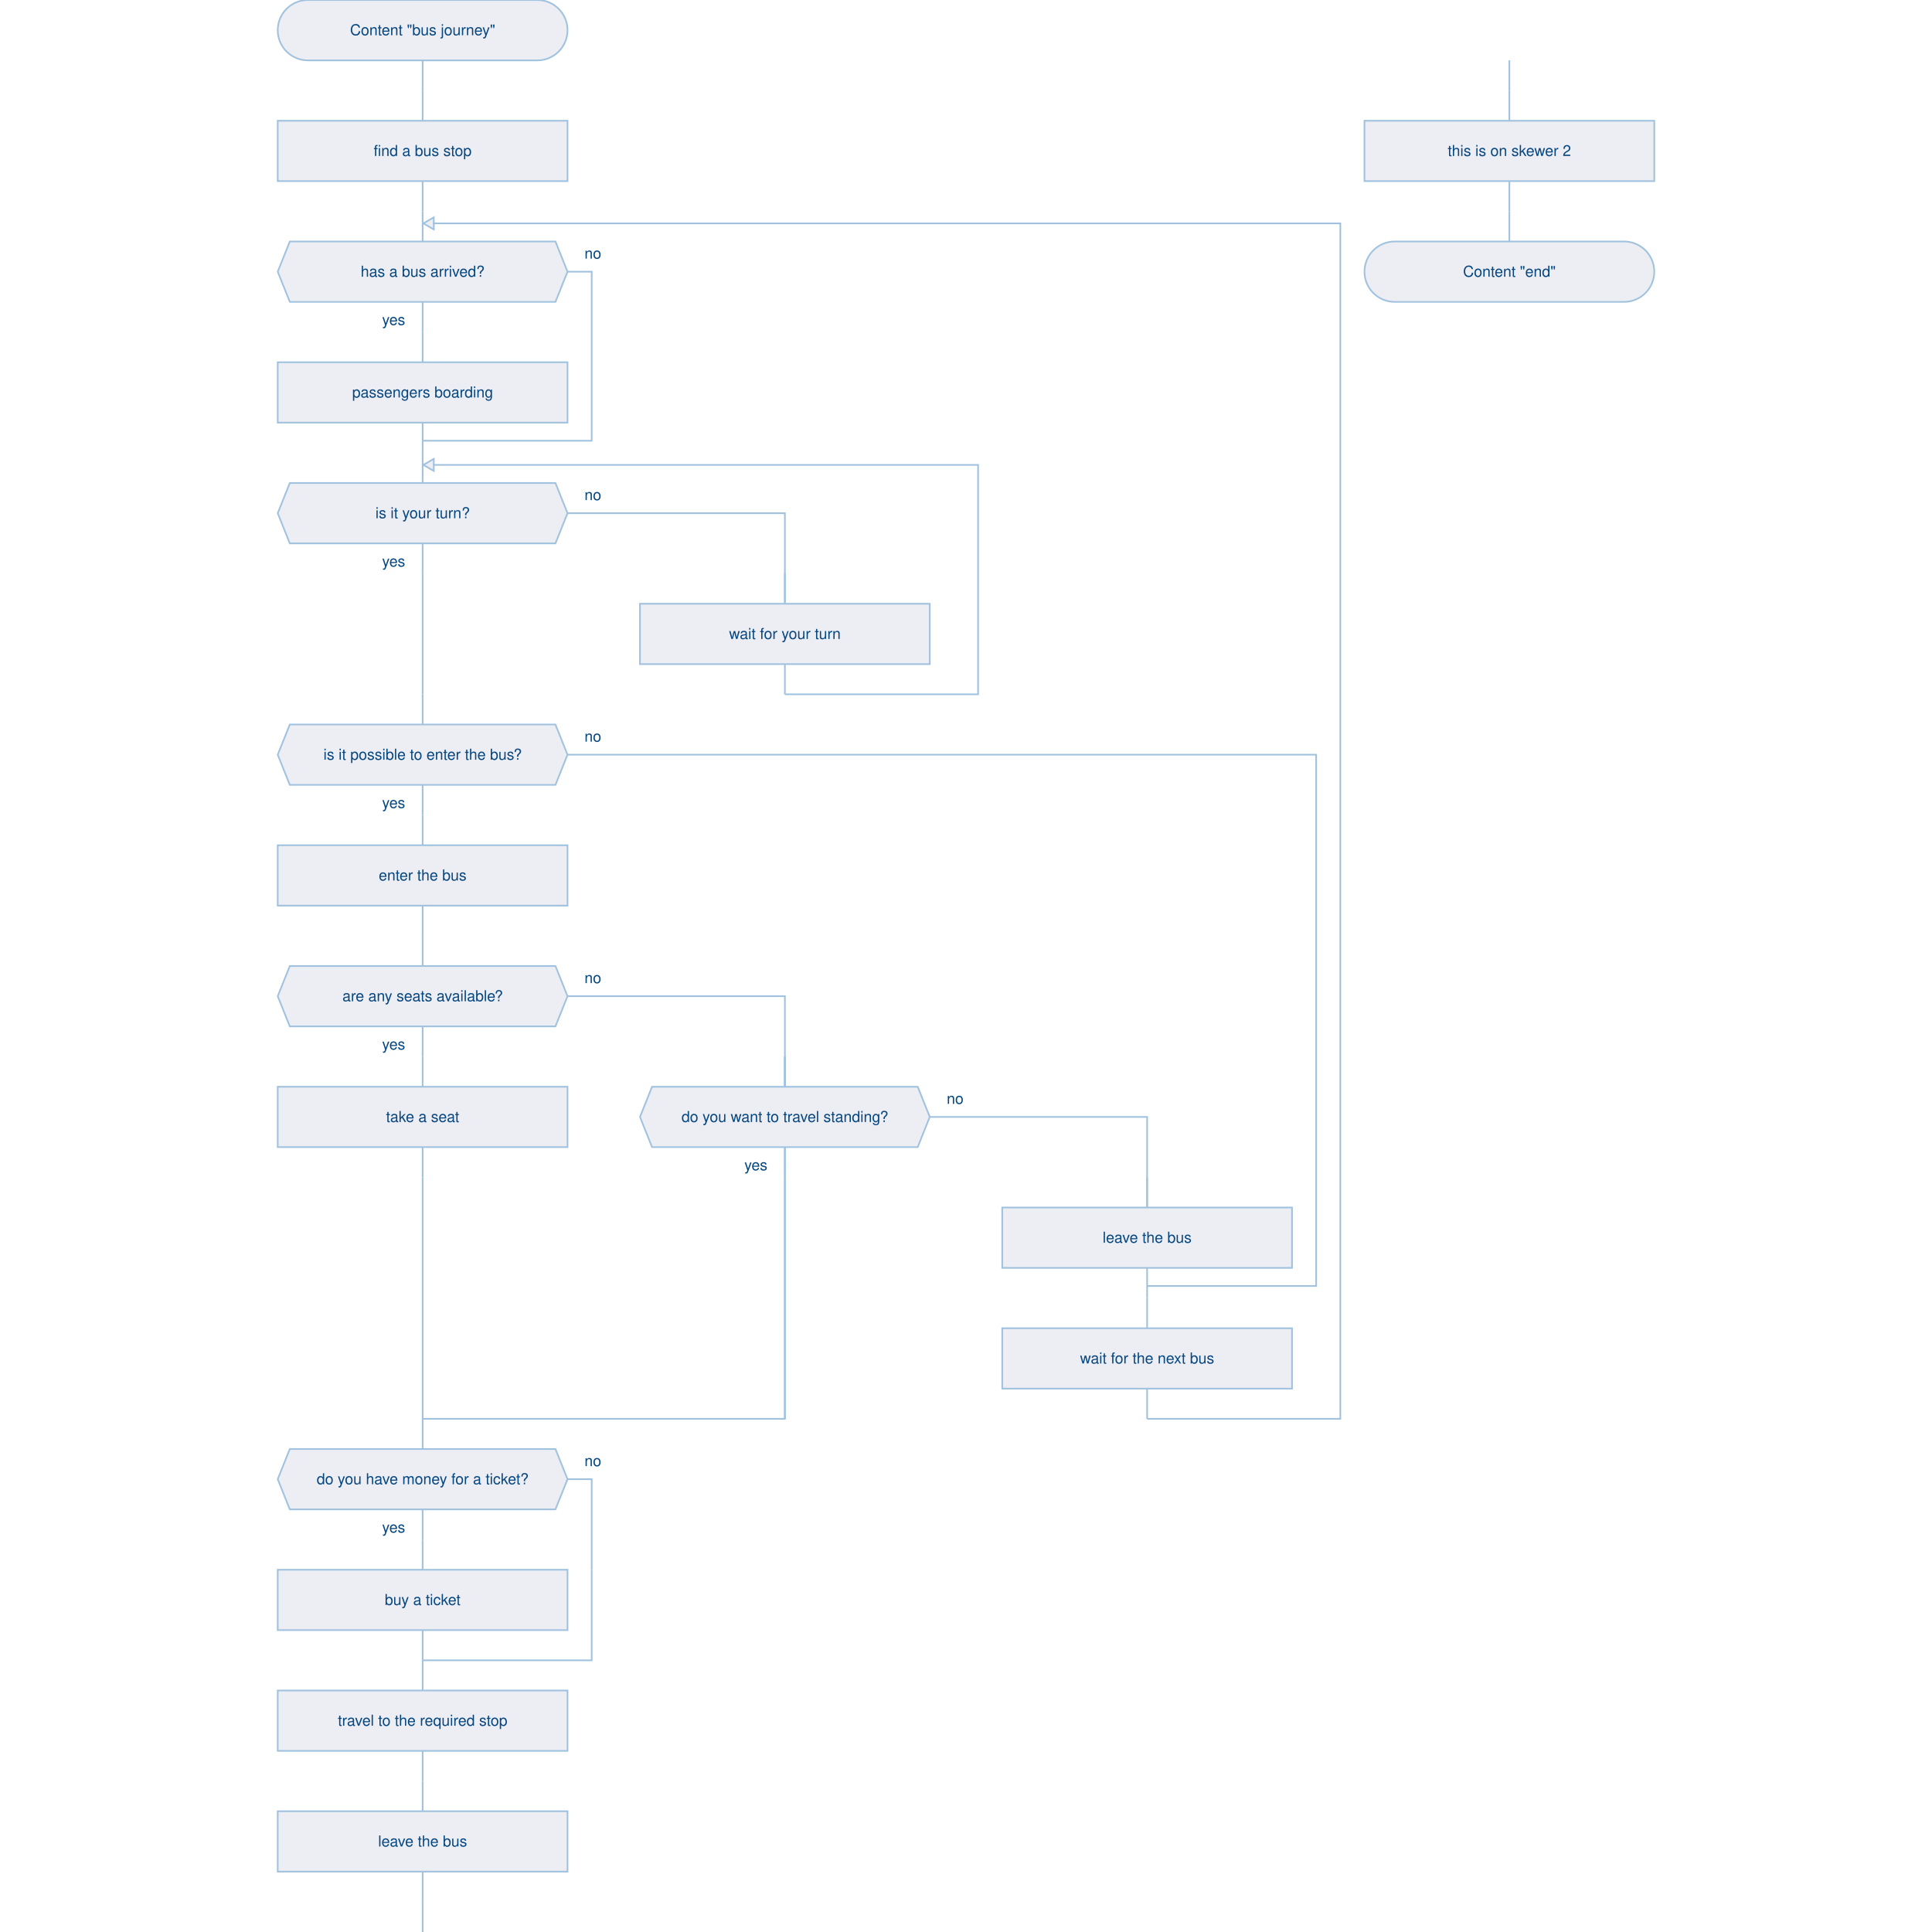
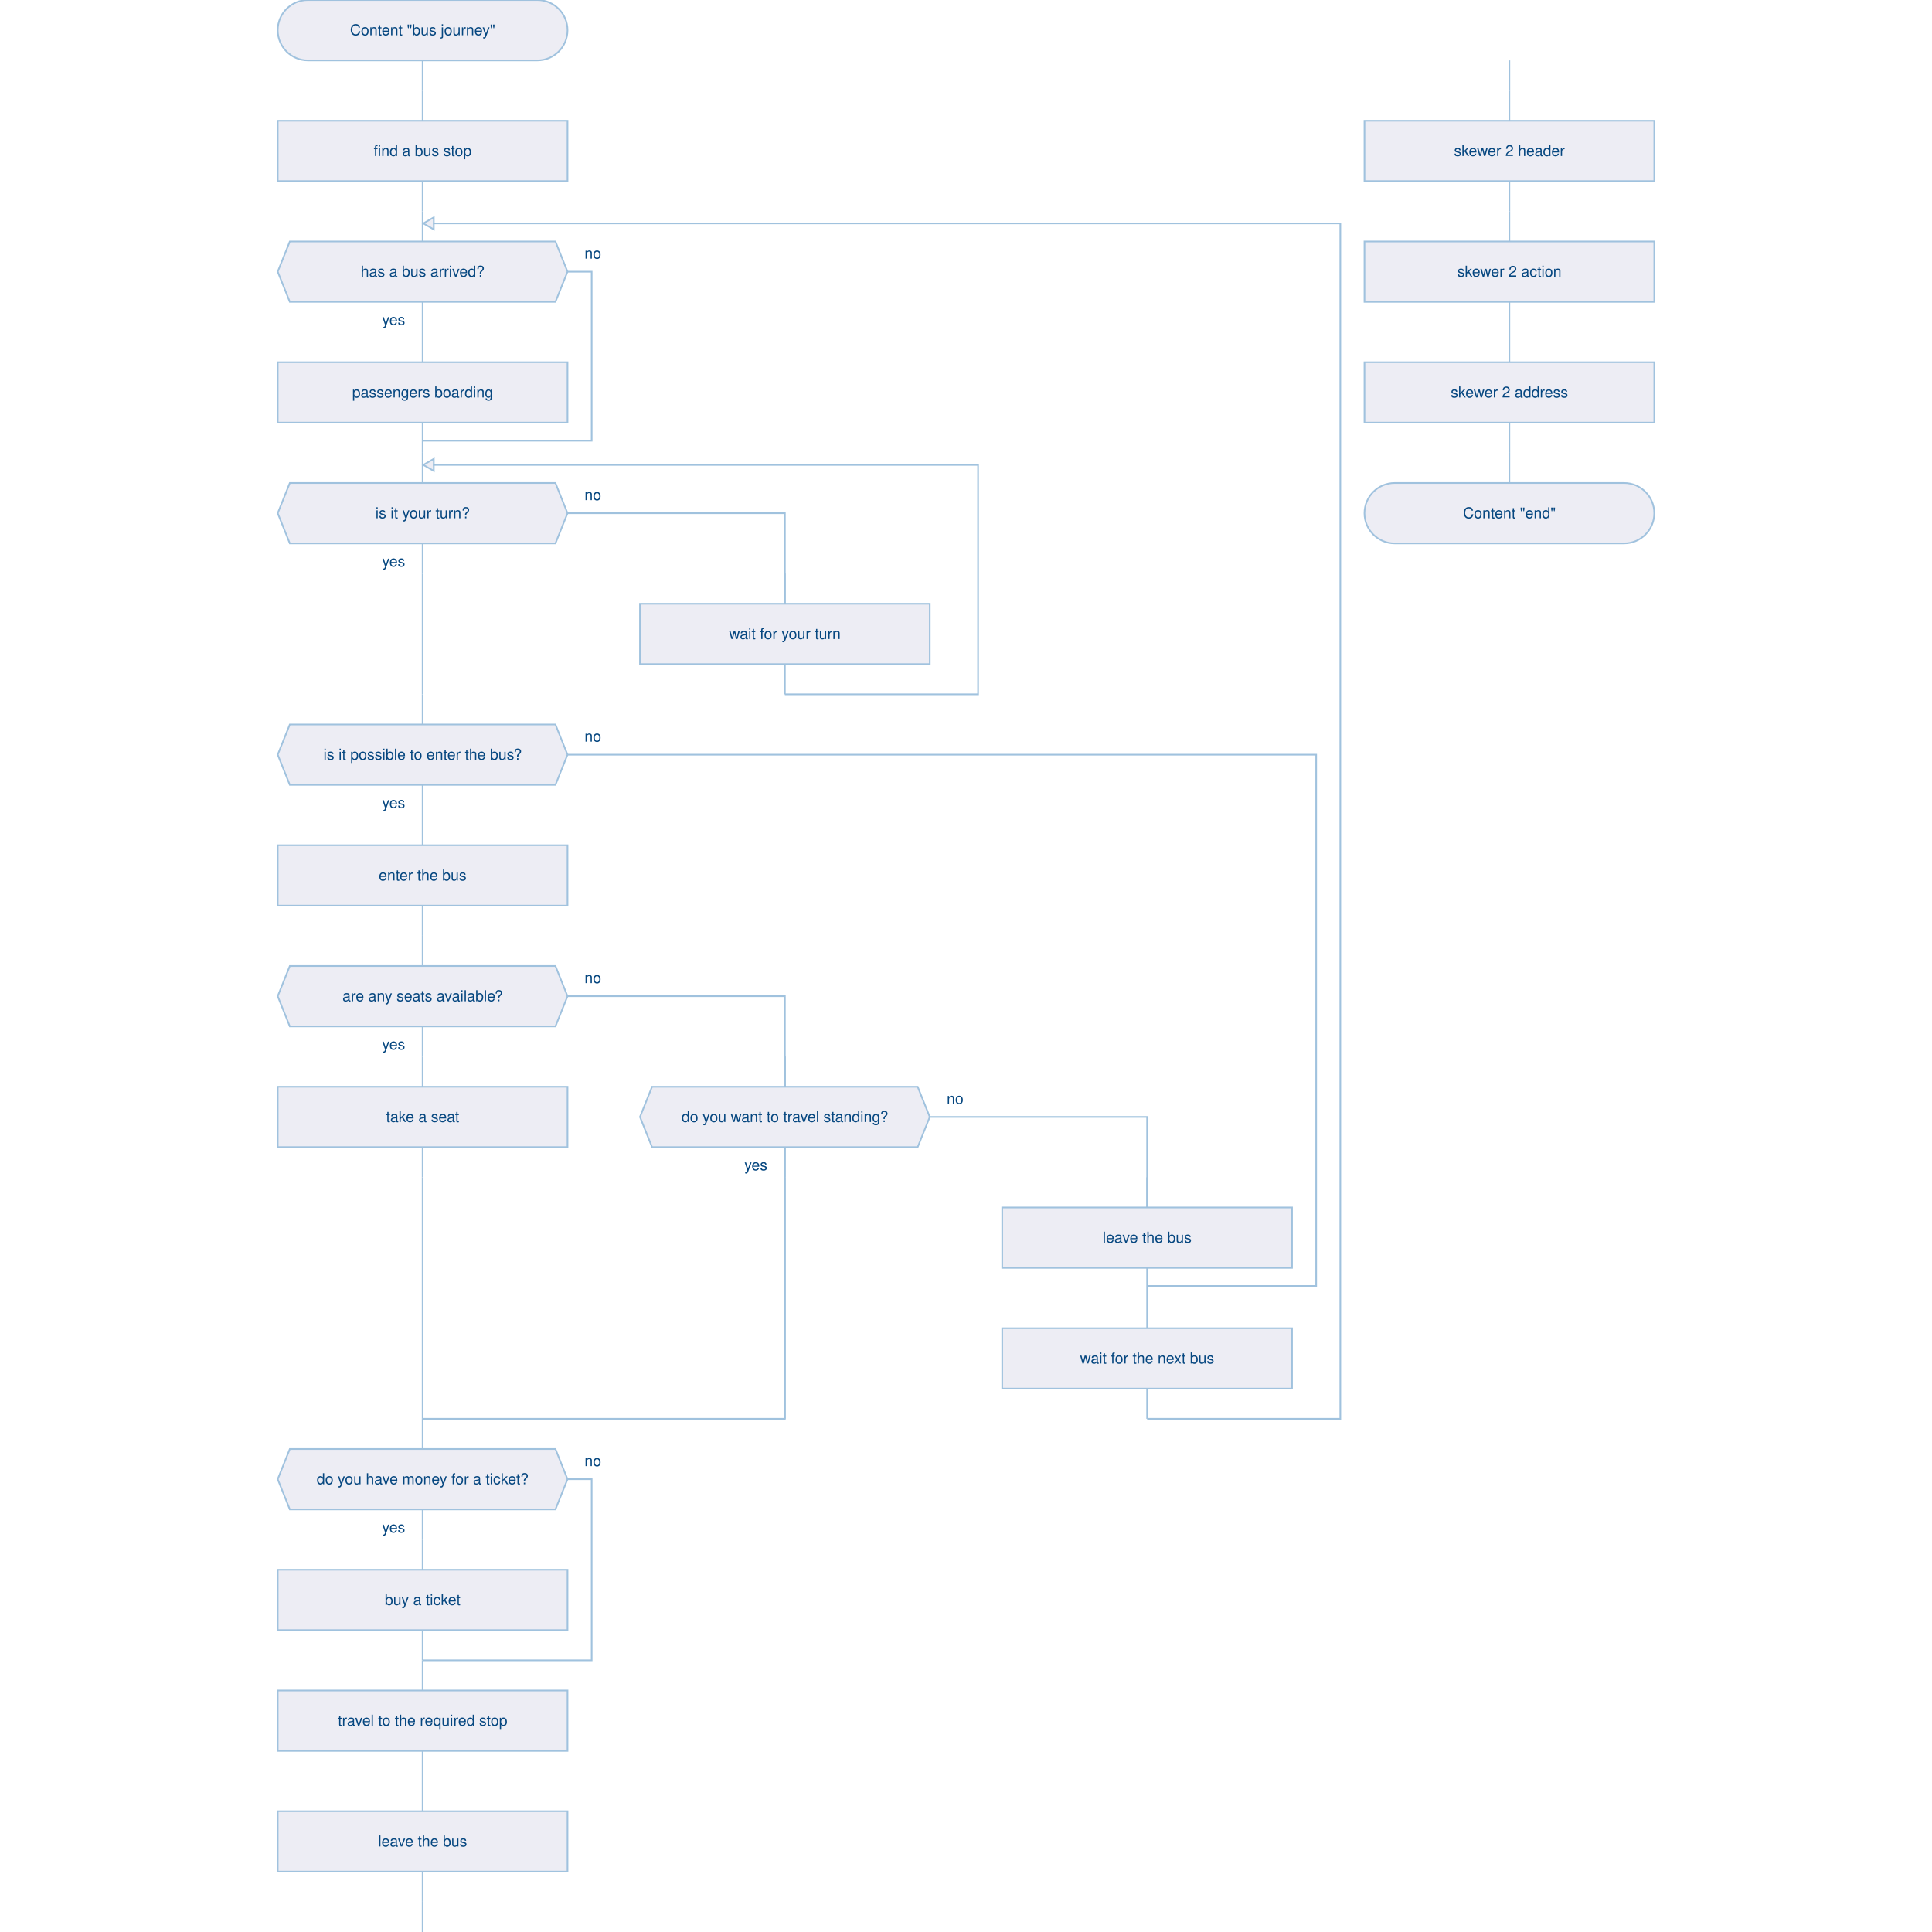
<svg xmlns="http://www.w3.org/2000/svg" font-size="1" viewBox="0.0 0.0 1000.0 1000.0" stroke="rgb(0,0,0)" width="1000" stroke-opacity="1" height="1000" version="1.1">
  <defs />
  <g stroke-linejoin="miter" fill-opacity="1.0" fill="rgb(237,237,244)" stroke="rgb(160,194,222)" stroke-linecap="butt" stroke-miterlimit="10.0" stroke-opacity="1.0" stroke-width="0.844">
-     <path d="M 856.25,140.625 h 0 c 0,-8.629 -6.996,-15.625 -15.625 -15.625h -118.75 c -8.629,-0 -15.625,6.996 -15.625 15.625h 0 c -0,8.629 6.996,15.625 15.625 15.625h 118.75 c 8.629,0 15.625,-6.996 15.625 -15.625Z" />
-   </g>
-   <g stroke-linejoin="miter" fill-opacity="1.0" font-size="7.812px" fill="rgb(6,71,128)" stroke="rgb(0,0,0)" font-weight="300" font-family="helvetica" stroke-linecap="butt" stroke-miterlimit="10.0" stroke-opacity="1.0" stroke-width="3.376">
-     <text transform="matrix(1,0,0,1,781.25,140.625)" stroke="none" dominant-baseline="middle" text-anchor="middle">Content "end"</text>
+     <path d="M 856.25,265.625 h 0 c 0,-8.629 -6.996,-15.625 -15.625 -15.625h -118.75 c -8.629,-0 -15.625,6.996 -15.625 15.625h 0 c -0,8.629 6.996,15.625 15.625 15.625h 118.75 c 8.629,0 15.625,-6.996 15.625 -15.625Z" />
+   </g>
+   <g stroke-linejoin="miter" fill-opacity="1.0" font-size="7.812px" fill="rgb(6,71,128)" stroke="rgb(0,0,0)" font-weight="300" font-family="helvetica" stroke-linecap="butt" stroke-miterlimit="10.0" stroke-opacity="1.0" stroke-width="3.376">
+     <text transform="matrix(1,0,0,1,781.25,265.625)" stroke="none" dominant-baseline="middle" text-anchor="middle">Content "end"</text>
+   </g>
+   <g stroke-linejoin="miter" fill-opacity="0.0" fill="rgb(0,0,0)" stroke="rgb(160,194,222)" stroke-linecap="butt" stroke-miterlimit="10.0" stroke-opacity="1.0" stroke-width="0.844">
+     <path d="M 781.25,234.375 v 15.625 " />
+   </g>
+   <g stroke-linejoin="miter" fill-opacity="1.0" fill="rgb(237,237,244)" stroke="rgb(160,194,222)" stroke-linecap="butt" stroke-miterlimit="10.0" stroke-opacity="1.0" stroke-width="0.844">
+     <path d="M 706.25,187.5 h 150 v 31.25 h -150 v -31.25 Z" />
+   </g>
+   <g stroke-linejoin="miter" fill-opacity="1.0" font-size="7.812px" fill="rgb(6,71,128)" stroke="rgb(0,0,0)" font-weight="300" font-family="helvetica" stroke-linecap="butt" stroke-miterlimit="10.0" stroke-opacity="1.0" stroke-width="3.376">
+     <text transform="matrix(1,0,0,1,781.25,203.125)" stroke="none" dominant-baseline="middle" text-anchor="middle">skewer 2 address</text>
+   </g>
+   <g stroke-linejoin="miter" fill-opacity="0.0" fill="rgb(0,0,0)" stroke="rgb(160,194,222)" stroke-linecap="butt" stroke-miterlimit="10.0" stroke-opacity="1.0" stroke-width="0.844">
+     <path d="M 781.25,218.75 v 15.625 " />
+   </g>
+   <g stroke-linejoin="miter" fill-opacity="1.0" fill="rgb(237,237,244)" stroke="rgb(160,194,222)" stroke-linecap="butt" stroke-miterlimit="10.0" stroke-opacity="1.0" stroke-width="0.844">
+     <path d="M 706.25,125 h 150 v 31.25 h -150 v -31.25 Z" />
+   </g>
+   <g stroke-linejoin="miter" fill-opacity="1.0" font-size="7.812px" fill="rgb(6,71,128)" stroke="rgb(0,0,0)" font-weight="300" font-family="helvetica" stroke-linecap="butt" stroke-miterlimit="10.0" stroke-opacity="1.0" stroke-width="3.376">
+     <text transform="matrix(1,0,0,1,781.25,140.625)" stroke="none" dominant-baseline="middle" text-anchor="middle">skewer 2 action</text>
+   </g>
+   <g stroke-linejoin="miter" fill-opacity="0.0" fill="rgb(0,0,0)" stroke="rgb(160,194,222)" stroke-linecap="butt" stroke-miterlimit="10.0" stroke-opacity="1.0" stroke-width="0.844">
+     <path d="M 781.25,156.25 v 15.625 " />
+   </g>
+   <g stroke-linejoin="miter" fill-opacity="1.0" fill="rgb(237,237,244)" stroke="rgb(160,194,222)" stroke-linecap="butt" stroke-miterlimit="10.0" stroke-opacity="1.0" stroke-width="0.844">
+     <path d="M 706.25,62.5 h 150 v 31.25 h -150 v -31.25 Z" />
+   </g>
+   <g stroke-linejoin="miter" fill-opacity="1.0" font-size="7.812px" fill="rgb(6,71,128)" stroke="rgb(0,0,0)" font-weight="300" font-family="helvetica" stroke-linecap="butt" stroke-miterlimit="10.0" stroke-opacity="1.0" stroke-width="3.376">
+     <text transform="matrix(1,0,0,1,781.25,78.125)" stroke="none" dominant-baseline="middle" text-anchor="middle">skewer 2 header</text>
+   </g>
+   <g stroke-linejoin="miter" fill-opacity="0.0" fill="rgb(0,0,0)" stroke="rgb(160,194,222)" stroke-linecap="butt" stroke-miterlimit="10.0" stroke-opacity="1.0" stroke-width="0.844">
+     <path d="M 781.25,93.75 v 15.625 " />
+   </g>
+   <g stroke-linejoin="miter" fill-opacity="0.0" fill="rgb(0,0,0)" stroke="rgb(160,194,222)" stroke-linecap="butt" stroke-miterlimit="10.0" stroke-opacity="1.0" stroke-width="0.844">
+     <path d="M 781.25,46.875 v 15.625 " />
  </g>
  <g stroke-linejoin="miter" fill-opacity="0.0" fill="rgb(0,0,0)" stroke="rgb(160,194,222)" stroke-linecap="butt" stroke-miterlimit="10.0" stroke-opacity="1.0" stroke-width="0.844">
    <path d="M 781.25,109.375 v 15.625 " />
  </g>
-   <g stroke-linejoin="miter" fill-opacity="1.0" fill="rgb(237,237,244)" stroke="rgb(160,194,222)" stroke-linecap="butt" stroke-miterlimit="10.0" stroke-opacity="1.0" stroke-width="0.844">
-     <path d="M 706.25,62.5 h 150 v 31.25 h -150 v -31.25 Z" />
-   </g>
-   <g stroke-linejoin="miter" fill-opacity="1.0" font-size="7.812px" fill="rgb(6,71,128)" stroke="rgb(0,0,0)" font-weight="300" font-family="helvetica" stroke-linecap="butt" stroke-miterlimit="10.0" stroke-opacity="1.0" stroke-width="3.376">
-     <text transform="matrix(1,0,0,1,781.25,78.125)" stroke="none" dominant-baseline="middle" text-anchor="middle">this is on skewer 2</text>
-   </g>
-   <g stroke-linejoin="miter" fill-opacity="0.0" fill="rgb(0,0,0)" stroke="rgb(160,194,222)" stroke-linecap="butt" stroke-miterlimit="10.0" stroke-opacity="1.0" stroke-width="0.844">
-     <path d="M 781.25,93.75 v 15.625 " />
-   </g>
-   <g stroke-linejoin="miter" fill-opacity="0.0" fill="rgb(0,0,0)" stroke="rgb(160,194,222)" stroke-linecap="butt" stroke-miterlimit="10.0" stroke-opacity="1.0" stroke-width="0.844">
-     <path d="M 781.25,46.875 v 15.625 " />
+   <g stroke-linejoin="miter" fill-opacity="0.0" fill="rgb(0,0,0)" stroke="rgb(160,194,222)" stroke-linecap="butt" stroke-miterlimit="10.0" stroke-opacity="1.0" stroke-width="0.844">
+     <path d="M 781.25,171.875 v 15.625 " />
  </g>
  <g stroke-linejoin="miter" fill-opacity="0.0" fill="rgb(0,0,0)" stroke="rgb(160,194,222)" stroke-linecap="butt" stroke-miterlimit="10.0" stroke-opacity="1.0" stroke-width="0.844">
    <path d="M 781.25,31.25 v 15.625 " />
  </g>
  <g stroke-linejoin="miter" fill-opacity="0.0" fill="rgb(0,0,0)" stroke="rgb(160,194,222)" stroke-linecap="butt" stroke-miterlimit="10.0" stroke-opacity="1.0" stroke-width="0.844">
    <path d="M 218.75,984.375 v 15.625 " />
  </g>
  <g stroke-linejoin="miter" fill-opacity="1.0" fill="rgb(237,237,244)" stroke="rgb(160,194,222)" stroke-linecap="butt" stroke-miterlimit="10.0" stroke-opacity="1.0" stroke-width="0.844">
    <path d="M 143.75,937.5 h 150 v 31.25 h -150 v -31.25 Z" />
  </g>
  <g stroke-linejoin="miter" fill-opacity="1.0" font-size="7.812px" fill="rgb(6,71,128)" stroke="rgb(0,0,0)" font-weight="300" font-family="helvetica" stroke-linecap="butt" stroke-miterlimit="10.0" stroke-opacity="1.0" stroke-width="3.376">
    <text transform="matrix(1,0,0,1,218.75,953.125)" stroke="none" dominant-baseline="middle" text-anchor="middle">leave the bus</text>
  </g>
  <g stroke-linejoin="miter" fill-opacity="0.0" fill="rgb(0,0,0)" stroke="rgb(160,194,222)" stroke-linecap="butt" stroke-miterlimit="10.0" stroke-opacity="1.0" stroke-width="0.844">
    <path d="M 218.75,968.75 v 15.625 " />
  </g>
  <g stroke-linejoin="miter" fill-opacity="1.0" fill="rgb(237,237,244)" stroke="rgb(160,194,222)" stroke-linecap="butt" stroke-miterlimit="10.0" stroke-opacity="1.0" stroke-width="0.844">
    <path d="M 143.75,875 h 150 v 31.25 h -150 v -31.25 Z" />
  </g>
  <g stroke-linejoin="miter" fill-opacity="1.0" font-size="7.812px" fill="rgb(6,71,128)" stroke="rgb(0,0,0)" font-weight="300" font-family="helvetica" stroke-linecap="butt" stroke-miterlimit="10.0" stroke-opacity="1.0" stroke-width="3.376">
    <text transform="matrix(1,0,0,1,218.75,890.625)" stroke="none" dominant-baseline="middle" text-anchor="middle">travel to the required stop</text>
  </g>
  <g stroke-linejoin="miter" fill-opacity="0.0" fill="rgb(0,0,0)" stroke="rgb(160,194,222)" stroke-linecap="butt" stroke-miterlimit="10.0" stroke-opacity="1.0" stroke-width="0.844">
    <path d="M 218.75,906.25 v 15.625 " />
  </g>
  <g stroke-linejoin="miter" fill-opacity="0.0" fill="rgb(0,0,0)" stroke="rgb(160,194,222)" stroke-linecap="butt" stroke-miterlimit="10.0" stroke-opacity="1.0" stroke-width="0.844">
    <path d="M 306.25,812.5 v 46.875 h -87.5 " />
  </g>
  <g stroke-linejoin="miter" fill-opacity="0.0" fill="rgb(0,0,0)" stroke="rgb(160,194,222)" stroke-linecap="butt" stroke-miterlimit="10.0" stroke-opacity="1.0" stroke-width="0.844">
    <path d="M 293.75,765.625 h 12.5 v 46.875 " />
  </g>
  <g stroke-linejoin="miter" fill-opacity="0.0" fill="rgb(0,0,0)" stroke="rgb(160,194,222)" stroke-linecap="butt" stroke-miterlimit="10.0" stroke-opacity="1.0" stroke-width="0.844">
    <path d="M 218.75,859.375 h 0 " />
  </g>
  <g stroke-linejoin="miter" fill-opacity="1.0" font-size="7.812px" fill="rgb(6,71,128)" stroke="rgb(0,0,0)" font-weight="300" font-family="helvetica" stroke-linecap="butt" stroke-miterlimit="10.0" stroke-opacity="1.0" stroke-width="3.376">
    <text transform="matrix(1,0,0,1,203.75,790.625)" stroke="none" dominant-baseline="middle" text-anchor="middle">yes</text>
  </g>
  <g stroke-linejoin="miter" fill-opacity="1.0" font-size="7.812px" fill="rgb(6,71,128)" stroke="rgb(0,0,0)" font-weight="300" font-family="helvetica" stroke-linecap="butt" stroke-miterlimit="10.0" stroke-opacity="1.0" stroke-width="3.376">
    <text transform="matrix(1,0,0,1,306.875,756.25)" stroke="none" dominant-baseline="middle" text-anchor="middle">no</text>
  </g>
  <g stroke-linejoin="miter" fill-opacity="1.0" fill="rgb(237,237,244)" stroke="rgb(160,194,222)" stroke-linecap="butt" stroke-miterlimit="10.0" stroke-opacity="1.0" stroke-width="0.844">
    <path d="M 143.75,812.5 h 150 v 31.25 h -150 v -31.25 Z" />
  </g>
  <g stroke-linejoin="miter" fill-opacity="1.0" font-size="7.812px" fill="rgb(6,71,128)" stroke="rgb(0,0,0)" font-weight="300" font-family="helvetica" stroke-linecap="butt" stroke-miterlimit="10.0" stroke-opacity="1.0" stroke-width="3.376">
    <text transform="matrix(1,0,0,1,218.75,828.125)" stroke="none" dominant-baseline="middle" text-anchor="middle">buy a ticket</text>
  </g>
  <g stroke-linejoin="miter" fill-opacity="0.0" fill="rgb(0,0,0)" stroke="rgb(160,194,222)" stroke-linecap="butt" stroke-miterlimit="10.0" stroke-opacity="1.0" stroke-width="0.844">
    <path d="M 218.75,843.75 v 15.625 " />
  </g>
  <g stroke-linejoin="miter" fill-opacity="0.0" fill="rgb(0,0,0)" stroke="rgb(160,194,222)" stroke-linecap="butt" stroke-miterlimit="10.0" stroke-opacity="1.0" stroke-width="0.844">
    <path d="M 218.75,796.875 v 15.625 " />
  </g>
  <g stroke-linejoin="miter" fill-opacity="1.0" fill="rgb(237,237,244)" stroke="rgb(160,194,222)" stroke-linecap="butt" stroke-miterlimit="10.0" stroke-opacity="1.0" stroke-width="0.844">
    <path d="M 150,750 h 137.5 l 6.25,15.625 l -6.25,15.625 h -137.5 l -6.25,-15.625 l 6.25,-15.625 Z" />
  </g>
  <g stroke-linejoin="miter" fill-opacity="1.0" font-size="7.812px" fill="rgb(6,71,128)" stroke="rgb(0,0,0)" font-weight="300" font-family="helvetica" stroke-linecap="butt" stroke-miterlimit="10.0" stroke-opacity="1.0" stroke-width="3.376">
    <text transform="matrix(1,0,0,1,218.75,765.625)" stroke="none" dominant-baseline="middle" text-anchor="middle">do you have money for a ticket?</text>
  </g>
  <g stroke-linejoin="miter" fill-opacity="0.0" fill="rgb(0,0,0)" stroke="rgb(160,194,222)" stroke-linecap="butt" stroke-miterlimit="10.0" stroke-opacity="1.0" stroke-width="0.844">
    <path d="M 218.75,781.25 v 15.625 " />
  </g>
  <g stroke-linejoin="miter" fill-opacity="0.0" fill="rgb(0,0,0)" stroke="rgb(160,194,222)" stroke-linecap="butt" stroke-miterlimit="10.0" stroke-opacity="1.0" stroke-width="0.844">
    <path d="M 406.25,546.875 v 187.5 h -187.5 " />
  </g>
  <g stroke-linejoin="miter" fill-opacity="1.0" fill="rgb(237,237,244)" stroke="rgb(160,194,222)" stroke-linecap="butt" stroke-miterlimit="10.0" stroke-opacity="1.0" stroke-width="0.844">
    <path d="M 224.523,112.5 l -5.413,3.125 l 5.413,3.125 Z" />
  </g>
  <g stroke-linejoin="miter" fill-opacity="0.0" fill="rgb(0,0,0)" stroke="rgb(160,194,222)" stroke-linecap="butt" stroke-miterlimit="10.0" stroke-opacity="1.0" stroke-width="0.844">
    <path d="M 593.75,734.375 h 100 v -618.75 h -469.562 " />
  </g>
  <g stroke-linejoin="miter" fill-opacity="1.0" fill="rgb(237,237,244)" stroke="rgb(160,194,222)" stroke-linecap="butt" stroke-miterlimit="10.0" stroke-opacity="1.0" stroke-width="0.844">
    <path d="M 518.75,687.5 h 150 v 31.25 h -150 v -31.25 Z" />
  </g>
  <g stroke-linejoin="miter" fill-opacity="1.0" font-size="7.812px" fill="rgb(6,71,128)" stroke="rgb(0,0,0)" font-weight="300" font-family="helvetica" stroke-linecap="butt" stroke-miterlimit="10.0" stroke-opacity="1.0" stroke-width="3.376">
    <text transform="matrix(1,0,0,1,593.75,703.125)" stroke="none" dominant-baseline="middle" text-anchor="middle">wait for the next bus</text>
  </g>
  <g stroke-linejoin="miter" fill-opacity="0.0" fill="rgb(0,0,0)" stroke="rgb(160,194,222)" stroke-linecap="butt" stroke-miterlimit="10.0" stroke-opacity="1.0" stroke-width="0.844">
    <path d="M 593.75,718.75 v 15.625 " />
  </g>
  <g stroke-linejoin="miter" fill-opacity="1.0" fill="rgb(237,237,244)" stroke="rgb(160,194,222)" stroke-linecap="butt" stroke-miterlimit="10.0" stroke-opacity="1.0" stroke-width="0.844">
    <path d="M 518.75,625 h 150 v 31.25 h -150 v -31.25 Z" />
  </g>
  <g stroke-linejoin="miter" fill-opacity="1.0" font-size="7.812px" fill="rgb(6,71,128)" stroke="rgb(0,0,0)" font-weight="300" font-family="helvetica" stroke-linecap="butt" stroke-miterlimit="10.0" stroke-opacity="1.0" stroke-width="3.376">
    <text transform="matrix(1,0,0,1,593.75,640.625)" stroke="none" dominant-baseline="middle" text-anchor="middle">leave the bus</text>
  </g>
  <g stroke-linejoin="miter" fill-opacity="0.0" fill="rgb(0,0,0)" stroke="rgb(160,194,222)" stroke-linecap="butt" stroke-miterlimit="10.0" stroke-opacity="1.0" stroke-width="0.844">
    <path d="M 593.75,656.25 v 15.625 " />
  </g>
  <g stroke-linejoin="miter" fill-opacity="0.0" fill="rgb(0,0,0)" stroke="rgb(160,194,222)" stroke-linecap="butt" stroke-miterlimit="10.0" stroke-opacity="1.0" stroke-width="0.844">
    <path d="M 593.75,609.375 v 15.625 " />
  </g>
  <g stroke-linejoin="miter" fill-opacity="0.0" fill="rgb(0,0,0)" stroke="rgb(160,194,222)" stroke-linecap="butt" stroke-miterlimit="10.0" stroke-opacity="1.0" stroke-width="0.844">
    <path d="M 593.75,671.875 v 15.625 " />
  </g>
  <g stroke-linejoin="miter" fill-opacity="0.0" fill="rgb(0,0,0)" stroke="rgb(160,194,222)" stroke-linecap="butt" stroke-miterlimit="10.0" stroke-opacity="1.0" stroke-width="0.844">
    <path d="M 481.25,578.125 h 112.5 v 46.875 " />
  </g>
  <g stroke-linejoin="miter" fill-opacity="0.0" fill="rgb(0,0,0)" stroke="rgb(160,194,222)" stroke-linecap="butt" stroke-miterlimit="10.0" stroke-opacity="1.0" stroke-width="0.844">
    <path d="M 406.25,609.375 v 125 " />
  </g>
  <g stroke-linejoin="miter" fill-opacity="1.0" font-size="7.812px" fill="rgb(6,71,128)" stroke="rgb(0,0,0)" font-weight="300" font-family="helvetica" stroke-linecap="butt" stroke-miterlimit="10.0" stroke-opacity="1.0" stroke-width="3.376">
    <text transform="matrix(1,0,0,1,391.25,603.125)" stroke="none" dominant-baseline="middle" text-anchor="middle">yes</text>
  </g>
  <g stroke-linejoin="miter" fill-opacity="1.0" font-size="7.812px" fill="rgb(6,71,128)" stroke="rgb(0,0,0)" font-weight="300" font-family="helvetica" stroke-linecap="butt" stroke-miterlimit="10.0" stroke-opacity="1.0" stroke-width="3.376">
    <text transform="matrix(1,0,0,1,494.375,568.75)" stroke="none" dominant-baseline="middle" text-anchor="middle">no</text>
  </g>
  <g stroke-linejoin="miter" fill-opacity="1.0" fill="rgb(237,237,244)" stroke="rgb(160,194,222)" stroke-linecap="butt" stroke-miterlimit="10.0" stroke-opacity="1.0" stroke-width="0.844">
    <path d="M 337.5,562.5 h 137.5 l 6.25,15.625 l -6.25,15.625 h -137.5 l -6.25,-15.625 l 6.25,-15.625 Z" />
  </g>
  <g stroke-linejoin="miter" fill-opacity="1.0" font-size="7.812px" fill="rgb(6,71,128)" stroke="rgb(0,0,0)" font-weight="300" font-family="helvetica" stroke-linecap="butt" stroke-miterlimit="10.0" stroke-opacity="1.0" stroke-width="3.376">
    <text transform="matrix(1,0,0,1,406.25,578.125)" stroke="none" dominant-baseline="middle" text-anchor="middle">do you want to travel standing?</text>
  </g>
  <g stroke-linejoin="miter" fill-opacity="0.0" fill="rgb(0,0,0)" stroke="rgb(160,194,222)" stroke-linecap="butt" stroke-miterlimit="10.0" stroke-opacity="1.0" stroke-width="0.844">
    <path d="M 406.25,593.75 v 15.625 " />
  </g>
  <g stroke-linejoin="miter" fill-opacity="0.0" fill="rgb(0,0,0)" stroke="rgb(160,194,222)" stroke-linecap="butt" stroke-miterlimit="10.0" stroke-opacity="1.0" stroke-width="0.844">
    <path d="M 406.25,546.875 v 15.625 " />
  </g>
  <g stroke-linejoin="miter" fill-opacity="0.0" fill="rgb(0,0,0)" stroke="rgb(160,194,222)" stroke-linecap="butt" stroke-miterlimit="10.0" stroke-opacity="1.0" stroke-width="0.844">
    <path d="M 293.75,515.625 h 112.5 v 46.875 " />
  </g>
  <g stroke-linejoin="miter" fill-opacity="0.0" fill="rgb(0,0,0)" stroke="rgb(160,194,222)" stroke-linecap="butt" stroke-miterlimit="10.0" stroke-opacity="1.0" stroke-width="0.844">
    <path d="M 218.75,609.375 v 125 " />
  </g>
  <g stroke-linejoin="miter" fill-opacity="1.0" font-size="7.812px" fill="rgb(6,71,128)" stroke="rgb(0,0,0)" font-weight="300" font-family="helvetica" stroke-linecap="butt" stroke-miterlimit="10.0" stroke-opacity="1.0" stroke-width="3.376">
    <text transform="matrix(1,0,0,1,203.75,540.625)" stroke="none" dominant-baseline="middle" text-anchor="middle">yes</text>
  </g>
  <g stroke-linejoin="miter" fill-opacity="1.0" font-size="7.812px" fill="rgb(6,71,128)" stroke="rgb(0,0,0)" font-weight="300" font-family="helvetica" stroke-linecap="butt" stroke-miterlimit="10.0" stroke-opacity="1.0" stroke-width="3.376">
    <text transform="matrix(1,0,0,1,306.875,506.25)" stroke="none" dominant-baseline="middle" text-anchor="middle">no</text>
  </g>
  <g stroke-linejoin="miter" fill-opacity="1.0" fill="rgb(237,237,244)" stroke="rgb(160,194,222)" stroke-linecap="butt" stroke-miterlimit="10.0" stroke-opacity="1.0" stroke-width="0.844">
    <path d="M 143.75,562.5 h 150 v 31.25 h -150 v -31.25 Z" />
  </g>
  <g stroke-linejoin="miter" fill-opacity="1.0" font-size="7.812px" fill="rgb(6,71,128)" stroke="rgb(0,0,0)" font-weight="300" font-family="helvetica" stroke-linecap="butt" stroke-miterlimit="10.0" stroke-opacity="1.0" stroke-width="3.376">
    <text transform="matrix(1,0,0,1,218.75,578.125)" stroke="none" dominant-baseline="middle" text-anchor="middle">take a seat</text>
  </g>
  <g stroke-linejoin="miter" fill-opacity="0.0" fill="rgb(0,0,0)" stroke="rgb(160,194,222)" stroke-linecap="butt" stroke-miterlimit="10.0" stroke-opacity="1.0" stroke-width="0.844">
    <path d="M 218.75,593.75 v 15.625 " />
  </g>
  <g stroke-linejoin="miter" fill-opacity="0.0" fill="rgb(0,0,0)" stroke="rgb(160,194,222)" stroke-linecap="butt" stroke-miterlimit="10.0" stroke-opacity="1.0" stroke-width="0.844">
    <path d="M 218.75,546.875 v 15.625 " />
  </g>
  <g stroke-linejoin="miter" fill-opacity="1.0" fill="rgb(237,237,244)" stroke="rgb(160,194,222)" stroke-linecap="butt" stroke-miterlimit="10.0" stroke-opacity="1.0" stroke-width="0.844">
    <path d="M 150,500 h 137.5 l 6.25,15.625 l -6.25,15.625 h -137.5 l -6.25,-15.625 l 6.25,-15.625 Z" />
  </g>
  <g stroke-linejoin="miter" fill-opacity="1.0" font-size="7.812px" fill="rgb(6,71,128)" stroke="rgb(0,0,0)" font-weight="300" font-family="helvetica" stroke-linecap="butt" stroke-miterlimit="10.0" stroke-opacity="1.0" stroke-width="3.376">
    <text transform="matrix(1,0,0,1,218.75,515.625)" stroke="none" dominant-baseline="middle" text-anchor="middle">are any seats available?</text>
  </g>
  <g stroke-linejoin="miter" fill-opacity="0.0" fill="rgb(0,0,0)" stroke="rgb(160,194,222)" stroke-linecap="butt" stroke-miterlimit="10.0" stroke-opacity="1.0" stroke-width="0.844">
    <path d="M 218.75,531.25 v 15.625 " />
  </g>
  <g stroke-linejoin="miter" fill-opacity="0.0" fill="rgb(0,0,0)" stroke="rgb(160,194,222)" stroke-linecap="butt" stroke-miterlimit="10.0" stroke-opacity="1.0" stroke-width="0.844">
    <path d="M 293.75,390.625 h 387.5 v 275 h -87.5 " />
  </g>
  <g stroke-linejoin="miter" fill-opacity="0.0" fill="rgb(0,0,0)" stroke="rgb(160,194,222)" stroke-linecap="butt" stroke-miterlimit="10.0" stroke-opacity="1.0" stroke-width="0.844">
    <path d="M 218.75,484.375 h 0 " />
  </g>
  <g stroke-linejoin="miter" fill-opacity="1.0" font-size="7.812px" fill="rgb(6,71,128)" stroke="rgb(0,0,0)" font-weight="300" font-family="helvetica" stroke-linecap="butt" stroke-miterlimit="10.0" stroke-opacity="1.0" stroke-width="3.376">
    <text transform="matrix(1,0,0,1,203.75,415.625)" stroke="none" dominant-baseline="middle" text-anchor="middle">yes</text>
  </g>
  <g stroke-linejoin="miter" fill-opacity="1.0" font-size="7.812px" fill="rgb(6,71,128)" stroke="rgb(0,0,0)" font-weight="300" font-family="helvetica" stroke-linecap="butt" stroke-miterlimit="10.0" stroke-opacity="1.0" stroke-width="3.376">
    <text transform="matrix(1,0,0,1,306.875,381.25)" stroke="none" dominant-baseline="middle" text-anchor="middle">no</text>
  </g>
  <g stroke-linejoin="miter" fill-opacity="1.0" fill="rgb(237,237,244)" stroke="rgb(160,194,222)" stroke-linecap="butt" stroke-miterlimit="10.0" stroke-opacity="1.0" stroke-width="0.844">
    <path d="M 143.75,437.5 h 150 v 31.25 h -150 v -31.25 Z" />
  </g>
  <g stroke-linejoin="miter" fill-opacity="1.0" font-size="7.812px" fill="rgb(6,71,128)" stroke="rgb(0,0,0)" font-weight="300" font-family="helvetica" stroke-linecap="butt" stroke-miterlimit="10.0" stroke-opacity="1.0" stroke-width="3.376">
    <text transform="matrix(1,0,0,1,218.75,453.125)" stroke="none" dominant-baseline="middle" text-anchor="middle">enter the bus</text>
  </g>
  <g stroke-linejoin="miter" fill-opacity="0.0" fill="rgb(0,0,0)" stroke="rgb(160,194,222)" stroke-linecap="butt" stroke-miterlimit="10.0" stroke-opacity="1.0" stroke-width="0.844">
    <path d="M 218.75,468.75 v 15.625 " />
  </g>
  <g stroke-linejoin="miter" fill-opacity="0.0" fill="rgb(0,0,0)" stroke="rgb(160,194,222)" stroke-linecap="butt" stroke-miterlimit="10.0" stroke-opacity="1.0" stroke-width="0.844">
    <path d="M 218.75,421.875 v 15.625 " />
  </g>
  <g stroke-linejoin="miter" fill-opacity="1.0" fill="rgb(237,237,244)" stroke="rgb(160,194,222)" stroke-linecap="butt" stroke-miterlimit="10.0" stroke-opacity="1.0" stroke-width="0.844">
    <path d="M 150,375 h 137.5 l 6.25,15.625 l -6.25,15.625 h -137.5 l -6.25,-15.625 l 6.25,-15.625 Z" />
  </g>
  <g stroke-linejoin="miter" fill-opacity="1.0" font-size="7.812px" fill="rgb(6,71,128)" stroke="rgb(0,0,0)" font-weight="300" font-family="helvetica" stroke-linecap="butt" stroke-miterlimit="10.0" stroke-opacity="1.0" stroke-width="3.376">
    <text transform="matrix(1,0,0,1,218.75,390.625)" stroke="none" dominant-baseline="middle" text-anchor="middle">is it possible to enter the bus?</text>
  </g>
  <g stroke-linejoin="miter" fill-opacity="0.0" fill="rgb(0,0,0)" stroke="rgb(160,194,222)" stroke-linecap="butt" stroke-miterlimit="10.0" stroke-opacity="1.0" stroke-width="0.844">
    <path d="M 218.75,406.25 v 15.625 " />
  </g>
  <g stroke-linejoin="miter" fill-opacity="1.0" fill="rgb(237,237,244)" stroke="rgb(160,194,222)" stroke-linecap="butt" stroke-miterlimit="10.0" stroke-opacity="1.0" stroke-width="0.844">
    <path d="M 224.523,237.5 l -5.413,3.125 l 5.413,3.125 Z" />
  </g>
  <g stroke-linejoin="miter" fill-opacity="0.0" fill="rgb(0,0,0)" stroke="rgb(160,194,222)" stroke-linecap="butt" stroke-miterlimit="10.0" stroke-opacity="1.0" stroke-width="0.844">
    <path d="M 406.25,359.375 h 100 v -118.75 h -282.062 " />
  </g>
  <g stroke-linejoin="miter" fill-opacity="1.0" fill="rgb(237,237,244)" stroke="rgb(160,194,222)" stroke-linecap="butt" stroke-miterlimit="10.0" stroke-opacity="1.0" stroke-width="0.844">
    <path d="M 331.25,312.5 h 150 v 31.25 h -150 v -31.25 Z" />
  </g>
  <g stroke-linejoin="miter" fill-opacity="1.0" font-size="7.812px" fill="rgb(6,71,128)" stroke="rgb(0,0,0)" font-weight="300" font-family="helvetica" stroke-linecap="butt" stroke-miterlimit="10.0" stroke-opacity="1.0" stroke-width="3.376">
    <text transform="matrix(1,0,0,1,406.25,328.125)" stroke="none" dominant-baseline="middle" text-anchor="middle">wait for your turn</text>
  </g>
  <g stroke-linejoin="miter" fill-opacity="0.0" fill="rgb(0,0,0)" stroke="rgb(160,194,222)" stroke-linecap="butt" stroke-miterlimit="10.0" stroke-opacity="1.0" stroke-width="0.844">
    <path d="M 406.25,343.75 v 15.625 " />
  </g>
  <g stroke-linejoin="miter" fill-opacity="0.0" fill="rgb(0,0,0)" stroke="rgb(160,194,222)" stroke-linecap="butt" stroke-miterlimit="10.0" stroke-opacity="1.0" stroke-width="0.844">
    <path d="M 406.25,296.875 v 15.625 " />
  </g>
  <g stroke-linejoin="miter" fill-opacity="0.0" fill="rgb(0,0,0)" stroke="rgb(160,194,222)" stroke-linecap="butt" stroke-miterlimit="10.0" stroke-opacity="1.0" stroke-width="0.844">
    <path d="M 293.75,265.625 h 112.5 v 46.875 " />
  </g>
  <g stroke-linejoin="miter" fill-opacity="0.0" fill="rgb(0,0,0)" stroke="rgb(160,194,222)" stroke-linecap="butt" stroke-miterlimit="10.0" stroke-opacity="1.0" stroke-width="0.844">
    <path d="M 218.75,296.875 v 62.5 " />
  </g>
  <g stroke-linejoin="miter" fill-opacity="1.0" font-size="7.812px" fill="rgb(6,71,128)" stroke="rgb(0,0,0)" font-weight="300" font-family="helvetica" stroke-linecap="butt" stroke-miterlimit="10.0" stroke-opacity="1.0" stroke-width="3.376">
    <text transform="matrix(1,0,0,1,203.75,290.625)" stroke="none" dominant-baseline="middle" text-anchor="middle">yes</text>
  </g>
  <g stroke-linejoin="miter" fill-opacity="1.0" font-size="7.812px" fill="rgb(6,71,128)" stroke="rgb(0,0,0)" font-weight="300" font-family="helvetica" stroke-linecap="butt" stroke-miterlimit="10.0" stroke-opacity="1.0" stroke-width="3.376">
    <text transform="matrix(1,0,0,1,306.875,256.25)" stroke="none" dominant-baseline="middle" text-anchor="middle">no</text>
  </g>
  <g stroke-linejoin="miter" fill-opacity="1.0" fill="rgb(237,237,244)" stroke="rgb(160,194,222)" stroke-linecap="butt" stroke-miterlimit="10.0" stroke-opacity="1.0" stroke-width="0.844">
    <path d="M 150,250 h 137.5 l 6.25,15.625 l -6.25,15.625 h -137.5 l -6.25,-15.625 l 6.25,-15.625 Z" />
  </g>
  <g stroke-linejoin="miter" fill-opacity="1.0" font-size="7.812px" fill="rgb(6,71,128)" stroke="rgb(0,0,0)" font-weight="300" font-family="helvetica" stroke-linecap="butt" stroke-miterlimit="10.0" stroke-opacity="1.0" stroke-width="3.376">
    <text transform="matrix(1,0,0,1,218.75,265.625)" stroke="none" dominant-baseline="middle" text-anchor="middle">is it your turn?</text>
  </g>
  <g stroke-linejoin="miter" fill-opacity="0.0" fill="rgb(0,0,0)" stroke="rgb(160,194,222)" stroke-linecap="butt" stroke-miterlimit="10.0" stroke-opacity="1.0" stroke-width="0.844">
    <path d="M 218.75,281.25 v 15.625 " />
  </g>
  <g stroke-linejoin="miter" fill-opacity="0.0" fill="rgb(0,0,0)" stroke="rgb(160,194,222)" stroke-linecap="butt" stroke-miterlimit="10.0" stroke-opacity="1.0" stroke-width="0.844">
    <path d="M 293.75,140.625 h 12.5 v 87.5 h -87.5 " />
  </g>
  <g stroke-linejoin="miter" fill-opacity="0.0" fill="rgb(0,0,0)" stroke="rgb(160,194,222)" stroke-linecap="butt" stroke-miterlimit="10.0" stroke-opacity="1.0" stroke-width="0.844">
    <path d="M 218.75,234.375 h 0 " />
  </g>
  <g stroke-linejoin="miter" fill-opacity="1.0" font-size="7.812px" fill="rgb(6,71,128)" stroke="rgb(0,0,0)" font-weight="300" font-family="helvetica" stroke-linecap="butt" stroke-miterlimit="10.0" stroke-opacity="1.0" stroke-width="3.376">
    <text transform="matrix(1,0,0,1,203.75,165.625)" stroke="none" dominant-baseline="middle" text-anchor="middle">yes</text>
  </g>
  <g stroke-linejoin="miter" fill-opacity="1.0" font-size="7.812px" fill="rgb(6,71,128)" stroke="rgb(0,0,0)" font-weight="300" font-family="helvetica" stroke-linecap="butt" stroke-miterlimit="10.0" stroke-opacity="1.0" stroke-width="3.376">
    <text transform="matrix(1,0,0,1,306.875,131.25)" stroke="none" dominant-baseline="middle" text-anchor="middle">no</text>
  </g>
  <g stroke-linejoin="miter" fill-opacity="1.0" fill="rgb(237,237,244)" stroke="rgb(160,194,222)" stroke-linecap="butt" stroke-miterlimit="10.0" stroke-opacity="1.0" stroke-width="0.844">
    <path d="M 143.75,187.5 h 150 v 31.25 h -150 v -31.25 Z" />
  </g>
  <g stroke-linejoin="miter" fill-opacity="1.0" font-size="7.812px" fill="rgb(6,71,128)" stroke="rgb(0,0,0)" font-weight="300" font-family="helvetica" stroke-linecap="butt" stroke-miterlimit="10.0" stroke-opacity="1.0" stroke-width="3.376">
    <text transform="matrix(1,0,0,1,218.75,203.125)" stroke="none" dominant-baseline="middle" text-anchor="middle">passengers boarding</text>
  </g>
  <g stroke-linejoin="miter" fill-opacity="0.0" fill="rgb(0,0,0)" stroke="rgb(160,194,222)" stroke-linecap="butt" stroke-miterlimit="10.0" stroke-opacity="1.0" stroke-width="0.844">
    <path d="M 218.75,218.75 v 15.625 " />
  </g>
  <g stroke-linejoin="miter" fill-opacity="0.0" fill="rgb(0,0,0)" stroke="rgb(160,194,222)" stroke-linecap="butt" stroke-miterlimit="10.0" stroke-opacity="1.0" stroke-width="0.844">
    <path d="M 218.75,171.875 v 15.625 " />
  </g>
  <g stroke-linejoin="miter" fill-opacity="1.0" fill="rgb(237,237,244)" stroke="rgb(160,194,222)" stroke-linecap="butt" stroke-miterlimit="10.0" stroke-opacity="1.0" stroke-width="0.844">
    <path d="M 150,125 h 137.5 l 6.25,15.625 l -6.25,15.625 h -137.5 l -6.25,-15.625 l 6.25,-15.625 Z" />
  </g>
  <g stroke-linejoin="miter" fill-opacity="1.0" font-size="7.812px" fill="rgb(6,71,128)" stroke="rgb(0,0,0)" font-weight="300" font-family="helvetica" stroke-linecap="butt" stroke-miterlimit="10.0" stroke-opacity="1.0" stroke-width="3.376">
    <text transform="matrix(1,0,0,1,218.75,140.625)" stroke="none" dominant-baseline="middle" text-anchor="middle">has a bus arrived?</text>
  </g>
  <g stroke-linejoin="miter" fill-opacity="0.0" fill="rgb(0,0,0)" stroke="rgb(160,194,222)" stroke-linecap="butt" stroke-miterlimit="10.0" stroke-opacity="1.0" stroke-width="0.844">
    <path d="M 218.75,156.25 v 15.625 " />
  </g>
  <g stroke-linejoin="miter" fill-opacity="1.0" fill="rgb(237,237,244)" stroke="rgb(160,194,222)" stroke-linecap="butt" stroke-miterlimit="10.0" stroke-opacity="1.0" stroke-width="0.844">
    <path d="M 143.75,62.5 h 150 v 31.25 h -150 v -31.25 Z" />
  </g>
  <g stroke-linejoin="miter" fill-opacity="1.0" font-size="7.812px" fill="rgb(6,71,128)" stroke="rgb(0,0,0)" font-weight="300" font-family="helvetica" stroke-linecap="butt" stroke-miterlimit="10.0" stroke-opacity="1.0" stroke-width="3.376">
    <text transform="matrix(1,0,0,1,218.75,78.125)" stroke="none" dominant-baseline="middle" text-anchor="middle">find a bus stop</text>
  </g>
  <g stroke-linejoin="miter" fill-opacity="0.0" fill="rgb(0,0,0)" stroke="rgb(160,194,222)" stroke-linecap="butt" stroke-miterlimit="10.0" stroke-opacity="1.0" stroke-width="0.844">
    <path d="M 218.75,93.75 v 15.625 " />
  </g>
  <g stroke-linejoin="miter" fill-opacity="0.0" fill="rgb(0,0,0)" stroke="rgb(160,194,222)" stroke-linecap="butt" stroke-miterlimit="10.0" stroke-opacity="1.0" stroke-width="0.844">
    <path d="M 218.75,46.875 v 15.625 " />
  </g>
  <g stroke-linejoin="miter" fill-opacity="0.0" fill="rgb(0,0,0)" stroke="rgb(160,194,222)" stroke-linecap="butt" stroke-miterlimit="10.0" stroke-opacity="1.0" stroke-width="0.844">
    <path d="M 218.75,109.375 v 15.625 " />
  </g>
  <g stroke-linejoin="miter" fill-opacity="0.0" fill="rgb(0,0,0)" stroke="rgb(160,194,222)" stroke-linecap="butt" stroke-miterlimit="10.0" stroke-opacity="1.0" stroke-width="0.844">
    <path d="M 218.75,234.375 v 15.625 " />
  </g>
  <g stroke-linejoin="miter" fill-opacity="0.0" fill="rgb(0,0,0)" stroke="rgb(160,194,222)" stroke-linecap="butt" stroke-miterlimit="10.0" stroke-opacity="1.0" stroke-width="0.844">
    <path d="M 218.75,359.375 v 15.625 " />
  </g>
  <g stroke-linejoin="miter" fill-opacity="0.0" fill="rgb(0,0,0)" stroke="rgb(160,194,222)" stroke-linecap="butt" stroke-miterlimit="10.0" stroke-opacity="1.0" stroke-width="0.844">
    <path d="M 218.75,484.375 v 15.625 " />
  </g>
  <g stroke-linejoin="miter" fill-opacity="0.0" fill="rgb(0,0,0)" stroke="rgb(160,194,222)" stroke-linecap="butt" stroke-miterlimit="10.0" stroke-opacity="1.0" stroke-width="0.844">
    <path d="M 218.75,734.375 v 15.625 " />
  </g>
  <g stroke-linejoin="miter" fill-opacity="0.0" fill="rgb(0,0,0)" stroke="rgb(160,194,222)" stroke-linecap="butt" stroke-miterlimit="10.0" stroke-opacity="1.0" stroke-width="0.844">
    <path d="M 218.75,859.375 v 15.625 " />
  </g>
  <g stroke-linejoin="miter" fill-opacity="0.0" fill="rgb(0,0,0)" stroke="rgb(160,194,222)" stroke-linecap="butt" stroke-miterlimit="10.0" stroke-opacity="1.0" stroke-width="0.844">
    <path d="M 218.75,921.875 v 15.625 " />
  </g>
  <g stroke-linejoin="miter" fill-opacity="0.0" fill="rgb(0,0,0)" stroke="rgb(160,194,222)" stroke-linecap="butt" stroke-miterlimit="10.0" stroke-opacity="1.0" stroke-width="0.844">
    <path d="M 218.75,31.25 v 15.625 " />
  </g>
  <g stroke-linejoin="miter" fill-opacity="1.0" fill="rgb(237,237,244)" stroke="rgb(160,194,222)" stroke-linecap="butt" stroke-miterlimit="10.0" stroke-opacity="1.0" stroke-width="0.844">
    <path d="M 293.75,15.625 h 0 c 0,-8.629 -6.996,-15.625 -15.625 -15.625h -118.75 c -8.629,-0 -15.625,6.996 -15.625 15.625h 0 c -0,8.629 6.996,15.625 15.625 15.625h 118.75 c 8.629,0 15.625,-6.996 15.625 -15.625Z" />
  </g>
  <g stroke-linejoin="miter" fill-opacity="1.0" font-size="7.812px" fill="rgb(6,71,128)" stroke="rgb(0,0,0)" font-weight="300" font-family="helvetica" stroke-linecap="butt" stroke-miterlimit="10.0" stroke-opacity="1.0" stroke-width="3.376">
    <text transform="matrix(1,0,0,1,218.75,15.625)" stroke="none" dominant-baseline="middle" text-anchor="middle">Content "bus journey"</text>
  </g>
</svg>
